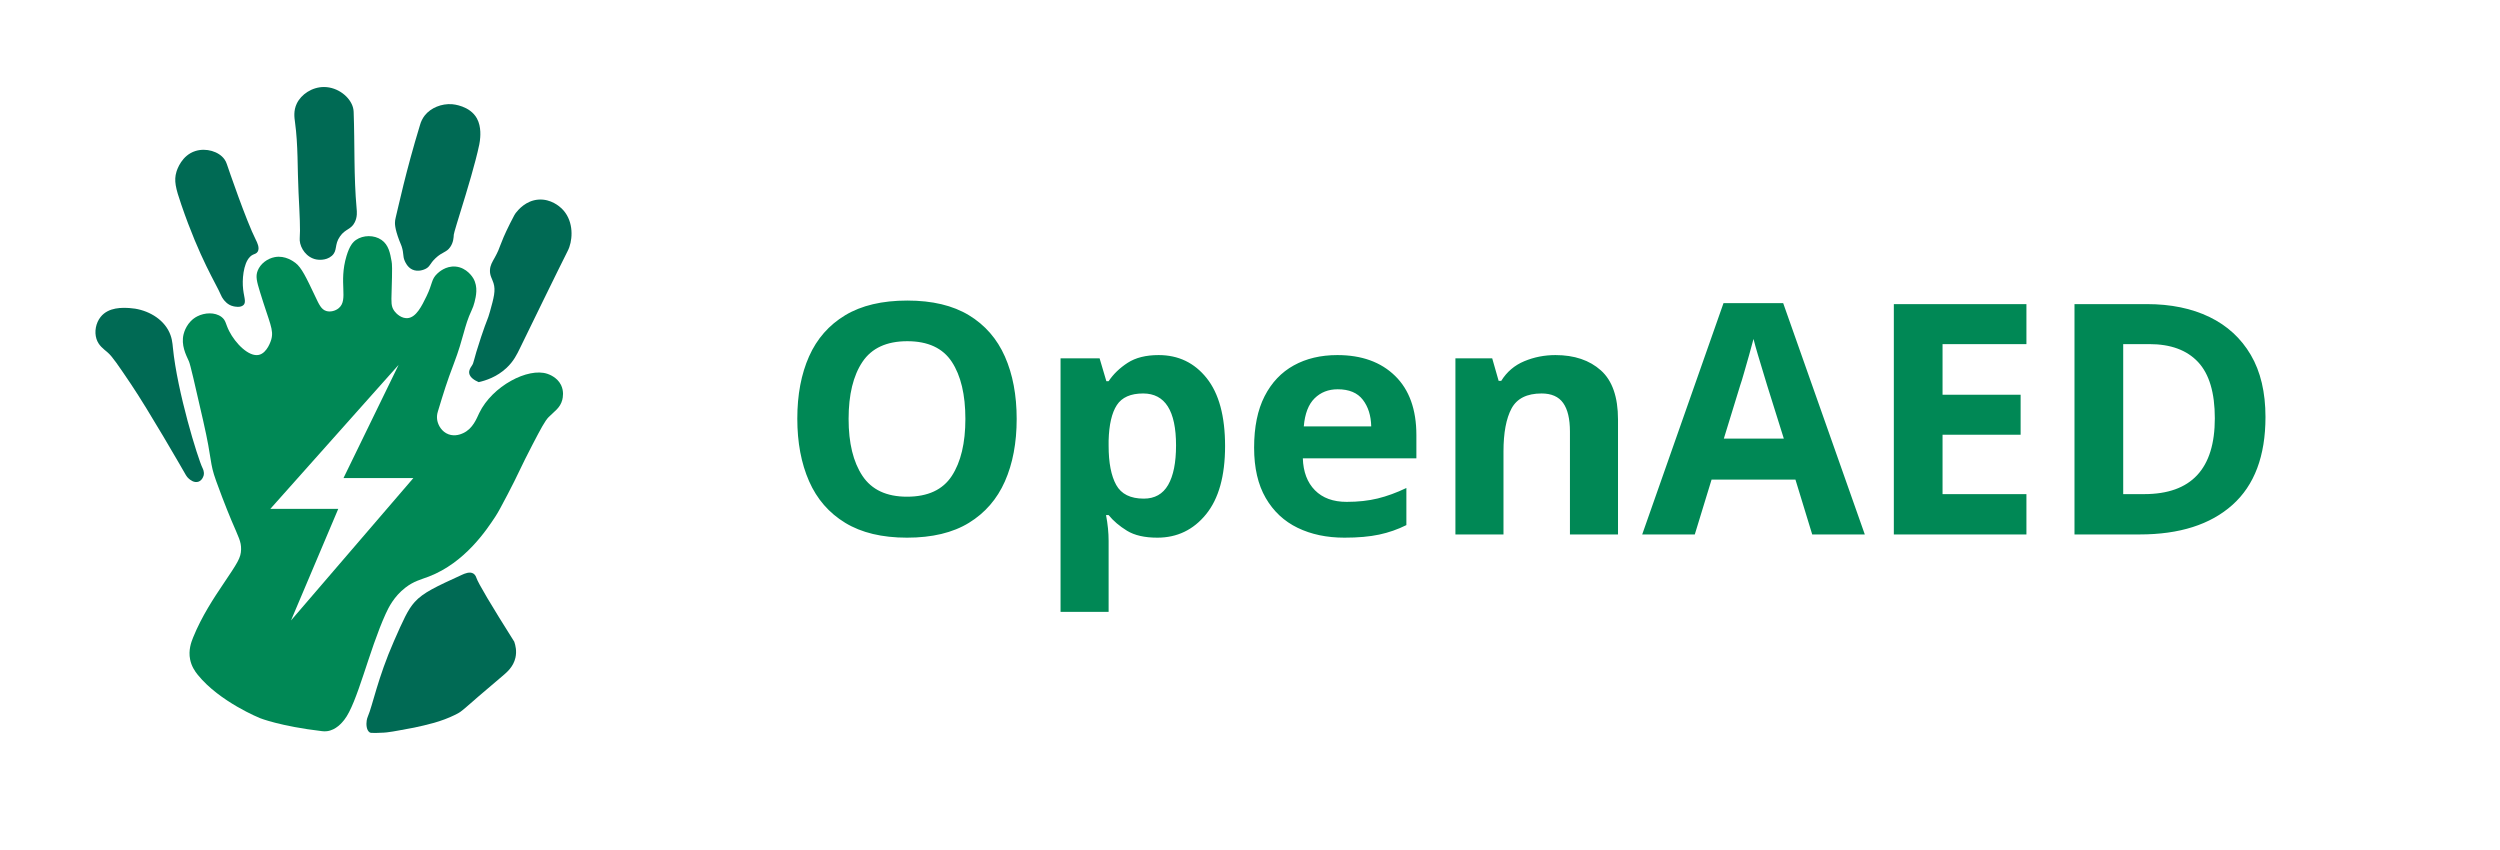
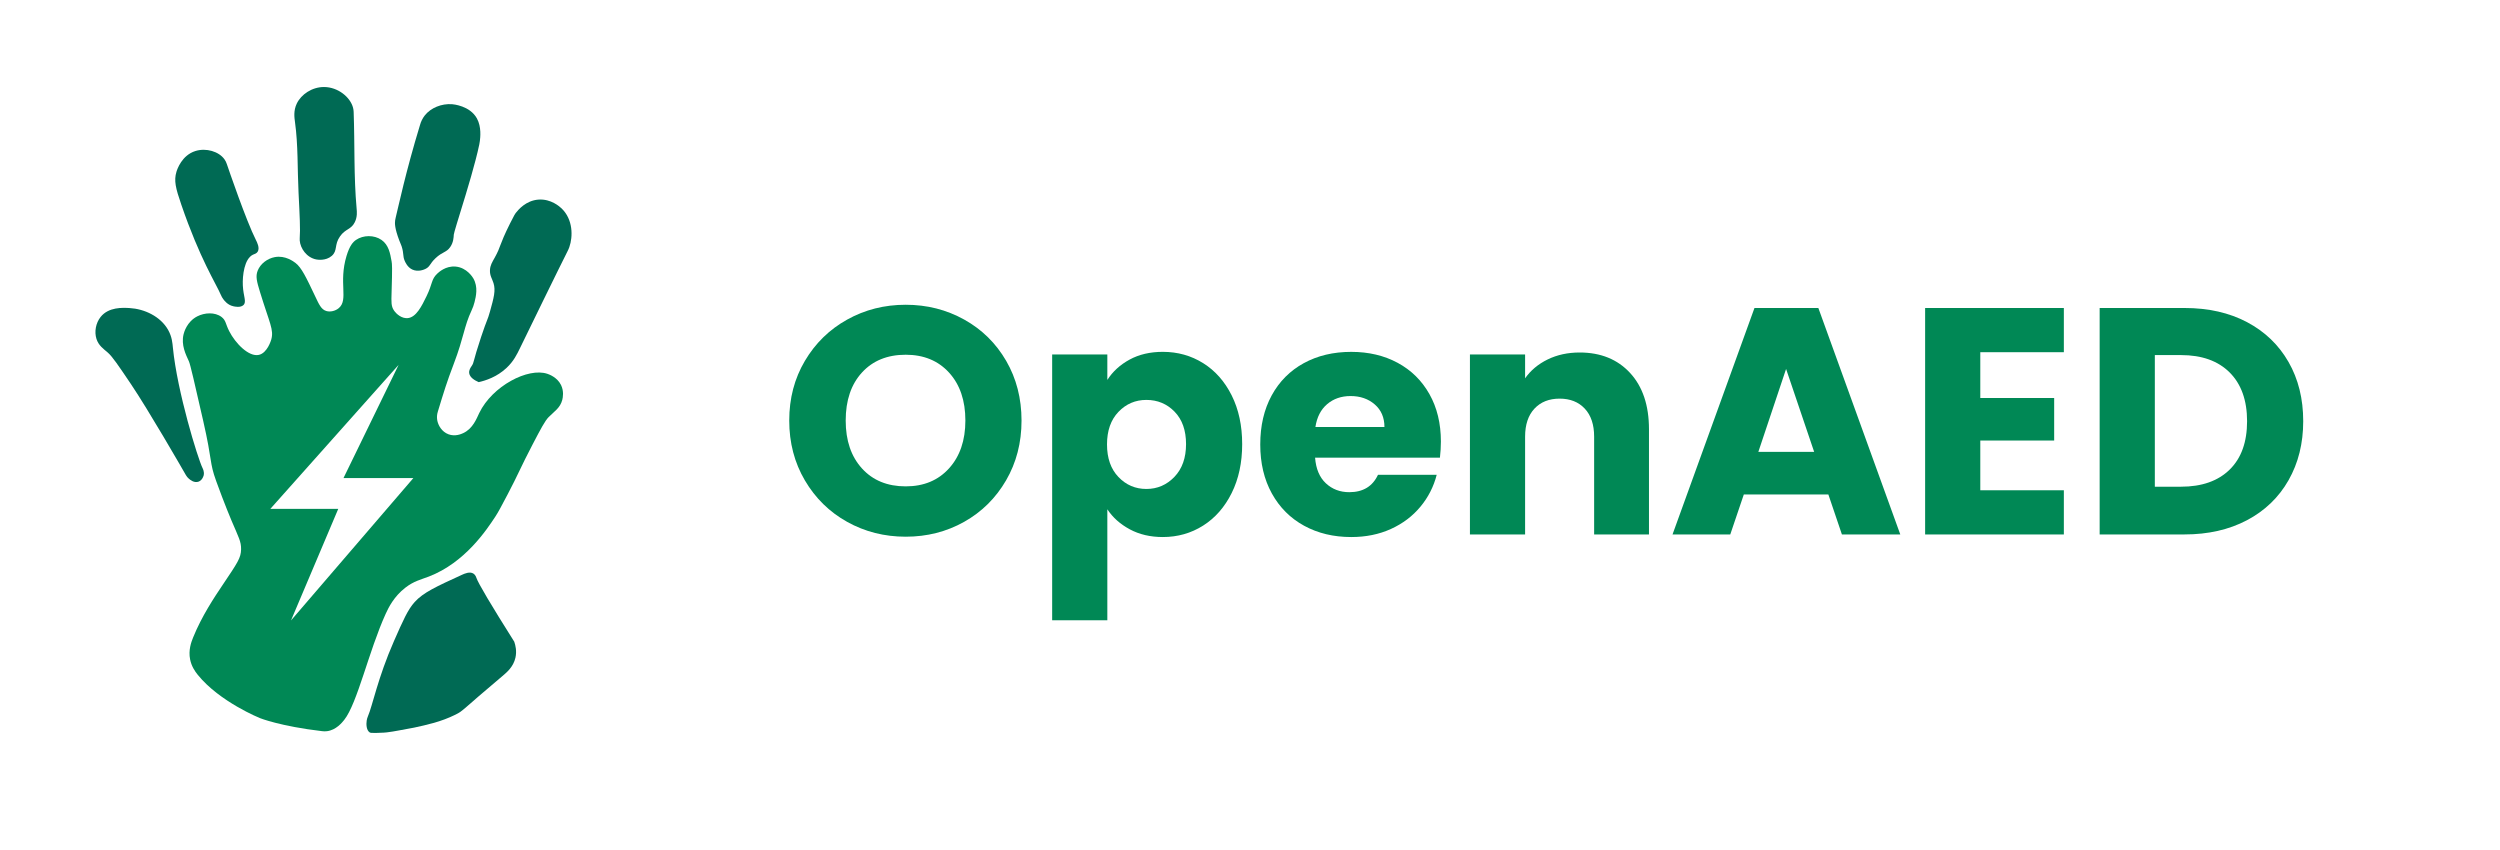
<svg xmlns="http://www.w3.org/2000/svg" viewBox="0 0 6177 2099">
  <defs>
-     <style>.cls-1{fill:#006a54;}.cls-2,.cls-3{fill:#085;}.cls-3{font-size:797.09px;font-family:Poppins-Bold, Poppins;font-weight:700;}</style>
+     <style>.cls-1{fill:#006a54;}.cls-2{fill:#085;}</style>
  </defs>
  <g id="Layer_3" data-name="Layer 3">
    <path class="cls-1" d="M928,1811c17.34-.21,27.82-1.46,27.82-1.46,11-1.32,19-2.78,27.82-4.4,24.32-4.46,36.49-6.65,39.54-7.32,31.23-6.85,66.18-14.11,102.49-32.21,19.79-9.87,13.72-9.44,115.67-95.17,10.86-9.14,27.11-22.75,32.21-45.39,3.65-16.17.18-30.58-2.92-39.54-57.45-91.07-89-144.21-93.71-158.13-.5-1.46-2.25-7.08-7.32-10.25-8.88-5.55-21.8.17-27.82,2.93-64,29.3-96,44-117.14,67.35-17,18.88-28.44,44.8-51.25,96.64-39.82,90.52-53.11,160.29-64.42,186a42.9,42.9,0,0,0-2.93,10.25c-1.41,8.89-1,23.77,7.32,29.29C915,1810.59,916.65,1811.11,928,1811Z" />
    <path class="cls-1" d="M1182.74,944.17c17.16-3.85,44.8-12.63,68.82-35.14,17.72-16.61,25.75-33.45,33.68-49.78,13.66-28.14,98-201.06,117.13-238.67a79.76,79.76,0,0,0,4.4-10.25c9.12-26.1,9.08-68.13-19-95.17-4.89-4.7-26.42-24.13-57.1-22-31.51,2.23-50.35,25.64-55.64,32.21-2.13,2.65-4.45,5.84-14.64,26.36-28.93,58.2-21.59,55.19-38.07,84.92-6.22,11.22-11.18,18.71-11.72,30.75-.6,13.73,5.12,20.51,8.79,32.21,5.62,17.92.9,35.62-8.79,70.28-6.46,23.14-6.1,15.36-22,63-21.42,64.3-16.32,61.23-23.43,71.75-2.34,3.47-7,9.9-5.85,17.57C1160.94,932.83,1172.88,939.87,1182.74,944.17Z" />
    <path class="cls-1" d="M1112.46,610.33c8-11.56,8.31-23.67,8.79-30.74.26-3.85,9.93-35.27,29.28-98.11,0,0,24.37-79.13,33.68-124.45.34-1.67,1-4.73,1.46-8.79,1-8.42,4.3-34.57-7.32-55.64-17.3-31.37-58.44-34.92-61.49-35.14-25.63-1.82-52.24,8.68-67.36,27.82a67.77,67.77,0,0,0-11.71,23.43c-35.59,116.66-53.35,201.94-60,228.41a67.1,67.1,0,0,0-1.47,7.33c-1,7.12-1.29,19.33,10.25,49.78,4.19,11.06,4,8.88,5.86,14.64,5.73,18,2.4,23.43,7.32,35.14,1.47,3.51,6.86,16.34,19,22,14.43,6.66,29.22,0,32.22-1.46,12.12-5.86,10.35-12.51,24.89-26.36C1093.15,621.69,1102.91,624.21,1112.46,610.33Z" />
    <path class="cls-1" d="M876.73,548.84c6.45-13.19,5.1-25.86,4.39-33.68-7.18-79.27-4.35-159.13-7.32-238.66a46.93,46.93,0,0,0-1.47-10.25c-6.69-25.93-37-51.17-71.74-51.25-29.68-.06-56.45,18.21-67.36,41-8.45,17.66-5.85,34.79-4.39,45.39,8,57.6,5.86,116.16,8.79,174.24,2.89,57.35,4.64,92,2.93,112.74a35.27,35.27,0,0,0,0,5.86c1.43,19.11,16.76,42.23,41,46.85,2.36.45,23.15,4.1,38.07-8.78,15.18-13.11,5.61-27.21,20.5-48.32C853.55,564.93,867.54,567.61,876.73,548.84Z" />
    <path class="cls-1" d="M632.2,592.76c-23.81-47-67.73-175.48-71.74-187.41a42.79,42.79,0,0,0-5.86-11.72c-13.83-19.44-45.35-28.76-71.74-20.5-33.68,10.54-45.06,45.35-46.86,51.25-6.68,21.9-2,40.48,11.72,80.53,46.44,135.67,86.2,195.74,98.1,224a48.41,48.41,0,0,0,5.85,10.25c2.86,3.85,10.74,14.44,24.89,17.57,3.65.81,17.54,4,24.9-2.92,8.44-8-.21-21.32-1.47-48.32-1.17-25.07,3.84-66,24.89-76.14,4.2-2,8.77-2.7,11.72-7.32C642.57,612.68,634.88,598,632.2,592.76Z" />
    <path class="cls-1" d="M500.43,1156.48c-11.9-24.18-62.62-189.25-73.21-297.23-1.16-11.78-2.24-27-11.72-43.93-19.05-34-59.45-52.16-95.17-54.17-17-1-51.95-2.94-71.75,22-11.92,15-15.84,36.6-10.25,54.18,5.21,16.33,17.13,24.51,27.82,33.67,11.38,9.75,26.62,32.37,57.11,77.6,44,65.26,125.63,207.09,136.17,225.49a33.38,33.38,0,0,0,7.32,8.79c2.93,2.49,12.84,10.9,23.43,7.32,10.31-3.49,13.06-15.56,13.17-16.11C505.13,1165.67,501.35,1158.36,500.43,1156.48Z" />
    <path class="cls-2" d="M1386.27,951.49c-9.5-19.56-30-26.56-33.68-27.82-47.74-16.32-136.38,30.28-168.38,96.64-6.72,13.94-15.69,38.6-39.54,49.78-4.75,2.23-20.07,9.14-36.6,2.93s-25.61-22.06-27.82-35.14a44.93,44.93,0,0,1,1.46-20.5c14.8-48.77,22.2-73.16,39.54-118.6,25-65.62,25.23-92.06,43.92-131.78a106.76,106.76,0,0,0,7.32-20.49c3.5-14.11,9.24-37.31-2.92-58.57-1.3-2.27-15.89-26.83-43.93-29.29-24.57-2.15-41.84,14.21-45.39,17.57-15,14.2-11.15,24.43-26.36,55.64-11.83,24.31-25.54,52.44-46.85,54.18-13.94,1.14-27.15-9.34-33.68-19-7-10.43-6.58-20.39-5.85-43.92,2-63.5,1.26-70.55,0-77.6-3.56-19.9-7.23-40.44-24.89-52.72-18.28-12.69-45.26-12.19-63,0-7.48,5.16-15.73,14.08-23.42,39.54-20.1,66.57,5.39,108.14-19,128.85-8.54,7.24-21,10.12-30.75,7.32-12.77-3.69-18.29-16.51-27.82-36.61-22.3-47.08-33.75-70.84-48.31-82-4.87-3.73-25.34-19.41-51.25-14.64-18.43,3.38-35.72,16.4-42.46,33.67-5.39,13.82-2.34,26,5.85,52.71,23.93,77.91,34.49,92.87,27.82,117.14-.38,1.42-9.58,33.42-30.74,38.07-24.86,5.46-58-28.63-73.21-58.57-9.2-18-7.89-26.71-19-35.14-16.41-12.42-41.92-10.78-60-1.46-25.57,13.15-32.58,39.49-33.68,43.92-6.67,27,5.54,50.48,13.18,67.36,3.45,7.62,14,53.88,35.14,146.42,23.68,103.72,14.86,101.21,32.21,149.34,20.26,56.19,38.07,98.11,38.07,98.11,17.46,41.07,23.73,51.17,23.43,70.28-.34,21.46-8.63,33.13-45.39,87.85-21,31.18-52,77.76-73.21,130.31-4.58,11.32-12,31-7.32,54.18,3.34,16.69,11.64,28.94,19,38.07,54.08,66.8,153.74,106.88,153.74,106.88s49.64,20,153.75,32.22a48.09,48.09,0,0,0,11.71,0c22.49-2.81,37.38-21.45,42.46-27.82,32.44-40.64,61-171,102.49-262.1,7.14-15.65,20.36-42.65,48.32-64.42,21.36-16.62,38.16-20,58.57-27.82,89.23-34.42,142.55-115.34,164-147.88,7.72-11.72,15.32-26.41,30.75-55.64,25.72-48.75,31.49-65.59,61.5-123,20.24-38.73,30.55-58.28,39.53-67.35,14.25-14.38,28.49-22.62,33.68-42.46C1390.88,981.64,1393.58,966.55,1386.27,951.49ZM719,1533l116.75-275.65H667.93l317-355.9-136.21,279.7H1021.4Z" />
-     <text class="cls-3" transform="translate(1923.75 1320.51)">OpenAED</text>
+     <path class="cls-2" d="M2093.13,1289.42q-65.76-36.66-104.42-102.43t-38.66-147.86q0-82.08,38.66-147.46t104.42-102Q2158.89,753,2237.81,753t144.67,36.67q65.76,36.68,103.62,102T2524,1039.13q0,82.11-38.26,147.86t-103.62,102.43q-65.37,36.67-144.27,36.67T2093.13,1289.42ZM2345,1157.1q40.24-44.62,40.26-118,0-74.13-40.26-118.37t-107.2-44.24q-67.77,0-108,43.84t-40.25,118.77q0,74.13,40.25,118.37t108,44.24Q2304.76,1201.74,2345,1157.1Z" />
+     <path class="cls-2" d="M2791,888.48q35.06-19.12,82.1-19.13,55,0,99.63,27.9T3043.27,977q25.89,51.82,25.9,120.36t-25.9,120.76q-25.92,52.22-70.55,80.51t-99.63,28.29q-46.24,0-81.71-19.13T2736,1258.33v274.2H2599.68V875.73H2736v63Q2755.9,907.61,2791,888.48Zm111.19,128.73q-28.3-29.09-69.75-29.09-40.65,0-68.94,29.49t-28.3,80.51q0,51,28.3,80.5t68.94,29.5q40.67,0,69.35-29.9t28.7-80.9Q2930.48,1046.32,2902.18,1017.21Z" />
+     <path class="cls-2" d="M3557.78,1130.8H3249.3q3.18,41.45,26.71,63.37t57.78,21.92q51,0,70.95-43h145.07a199.17,199.17,0,0,1-40.26,78.92q-29.1,35.08-72.93,55t-98,19.92q-65.37,0-116.38-27.9t-79.71-79.71q-28.69-51.8-28.69-121.15T3142.09,977q28.29-51.81,79.32-79.71t117.17-27.9q64.56,0,114.78,27.1t78.51,77.32q28.29,50.22,28.3,117.17A348.82,348.82,0,0,1,3557.78,1130.8Zm-137.1-75.73q0-35.05-23.91-55.79T3337,978.55q-34.28,0-57.79,19.93t-29.09,56.59Z" />
+     <path class="cls-2" d="M4027.67,921.56q46.62,50.63,46.62,139.09v259.86h-135.5V1079q0-44.64-23.12-69.35t-62.17-24.71q-39.06,0-62.17,24.71T3768.21,1079v241.52h-136.3V875.73h136.3v59q20.72-29.48,55.8-46.63t78.91-17.14Q3981,870.94,4027.67,921.56Z" />
+     <path class="cls-2" d="M4517.48,1221.67H4308.64l-33.48,98.84H4132.48L4334.94,761h157.83l202.46,559.56H4551Zm-35.08-105.22L4413.06,911.6l-68.55,204.85Z" />
+     <path class="cls-2" d="M4892.91,870.15V983.33h182.53v105.22H4892.91V1211.3h206.45v109.21H4756.6V761h342.76v109.2Z" />
+     <path class="cls-2" d="M5552.09,796q66.15,35.09,102.43,98.44t36.27,146.27q0,82.1-36.27,145.86t-102.83,98.84q-66.55,35.08-154.23,35.08H5187.82V761h209.64Q5485.93,761,5552.09,796Zm-43,364.27q43.05-42.24,43-119.56t-43-120.37q-43.05-43-120.36-43h-64.57v325.22h64.57Q5466,1202.54,5509.05,1160.29Z" />
  </g>
</svg>
